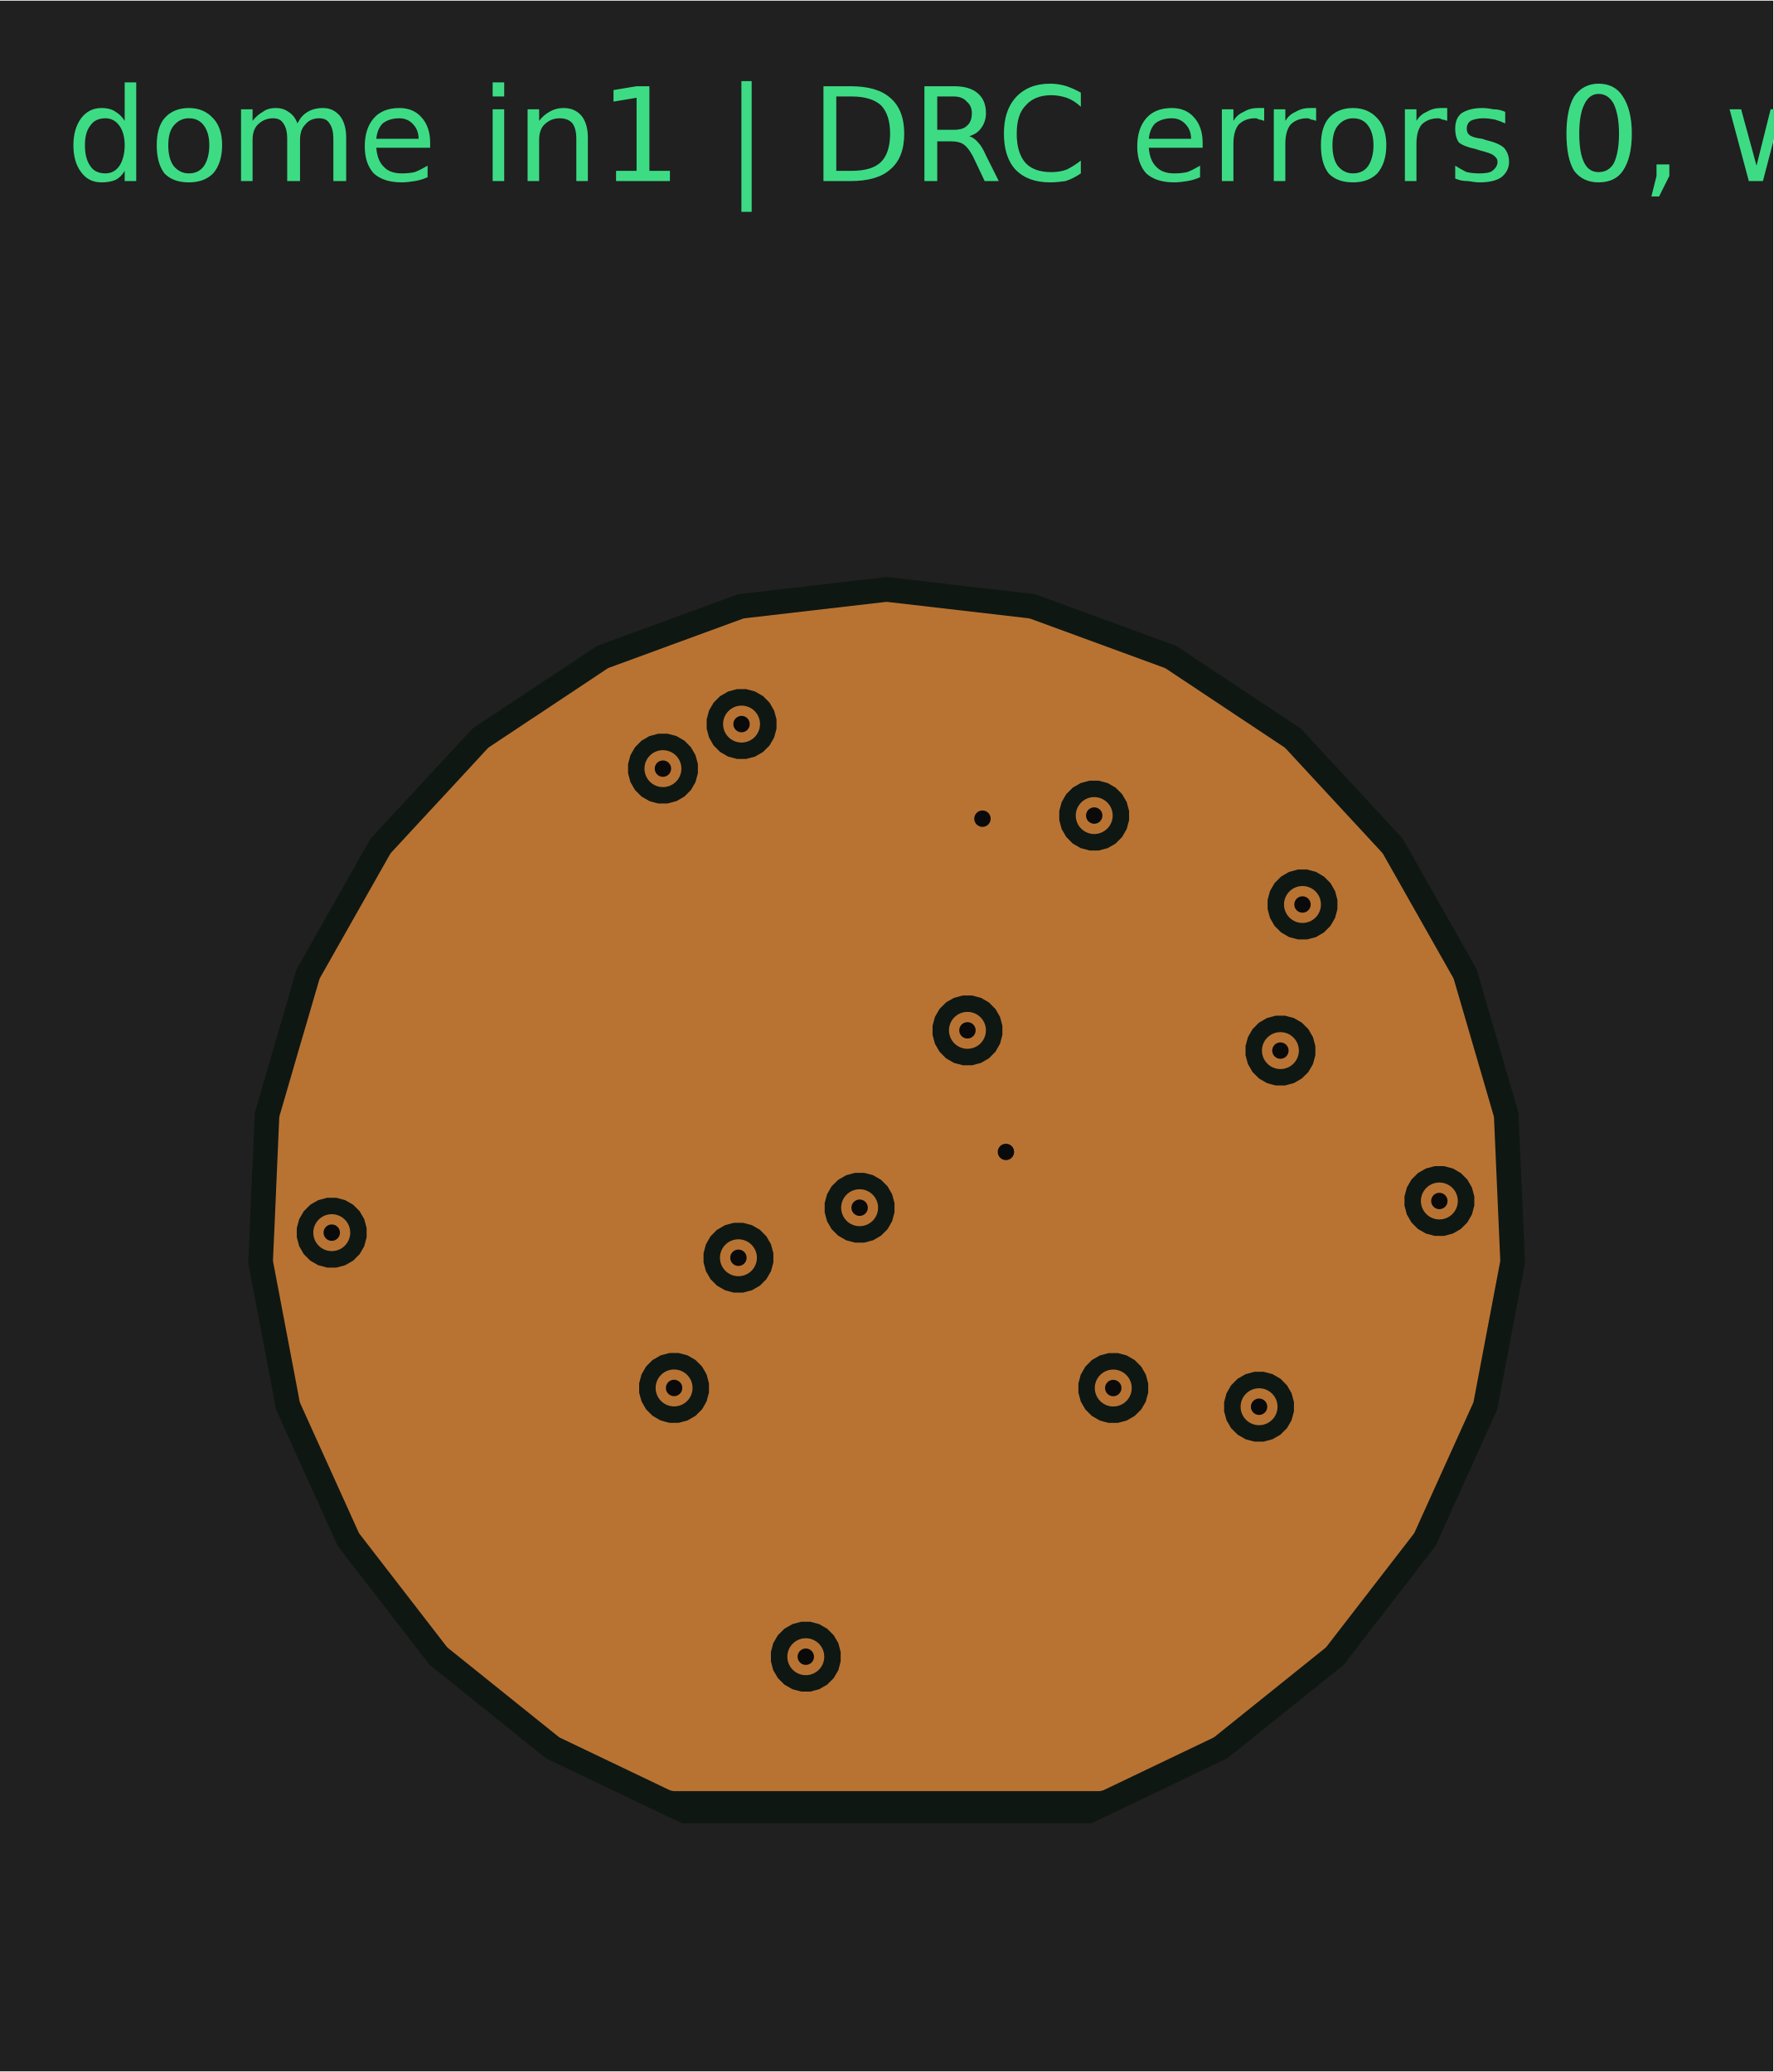
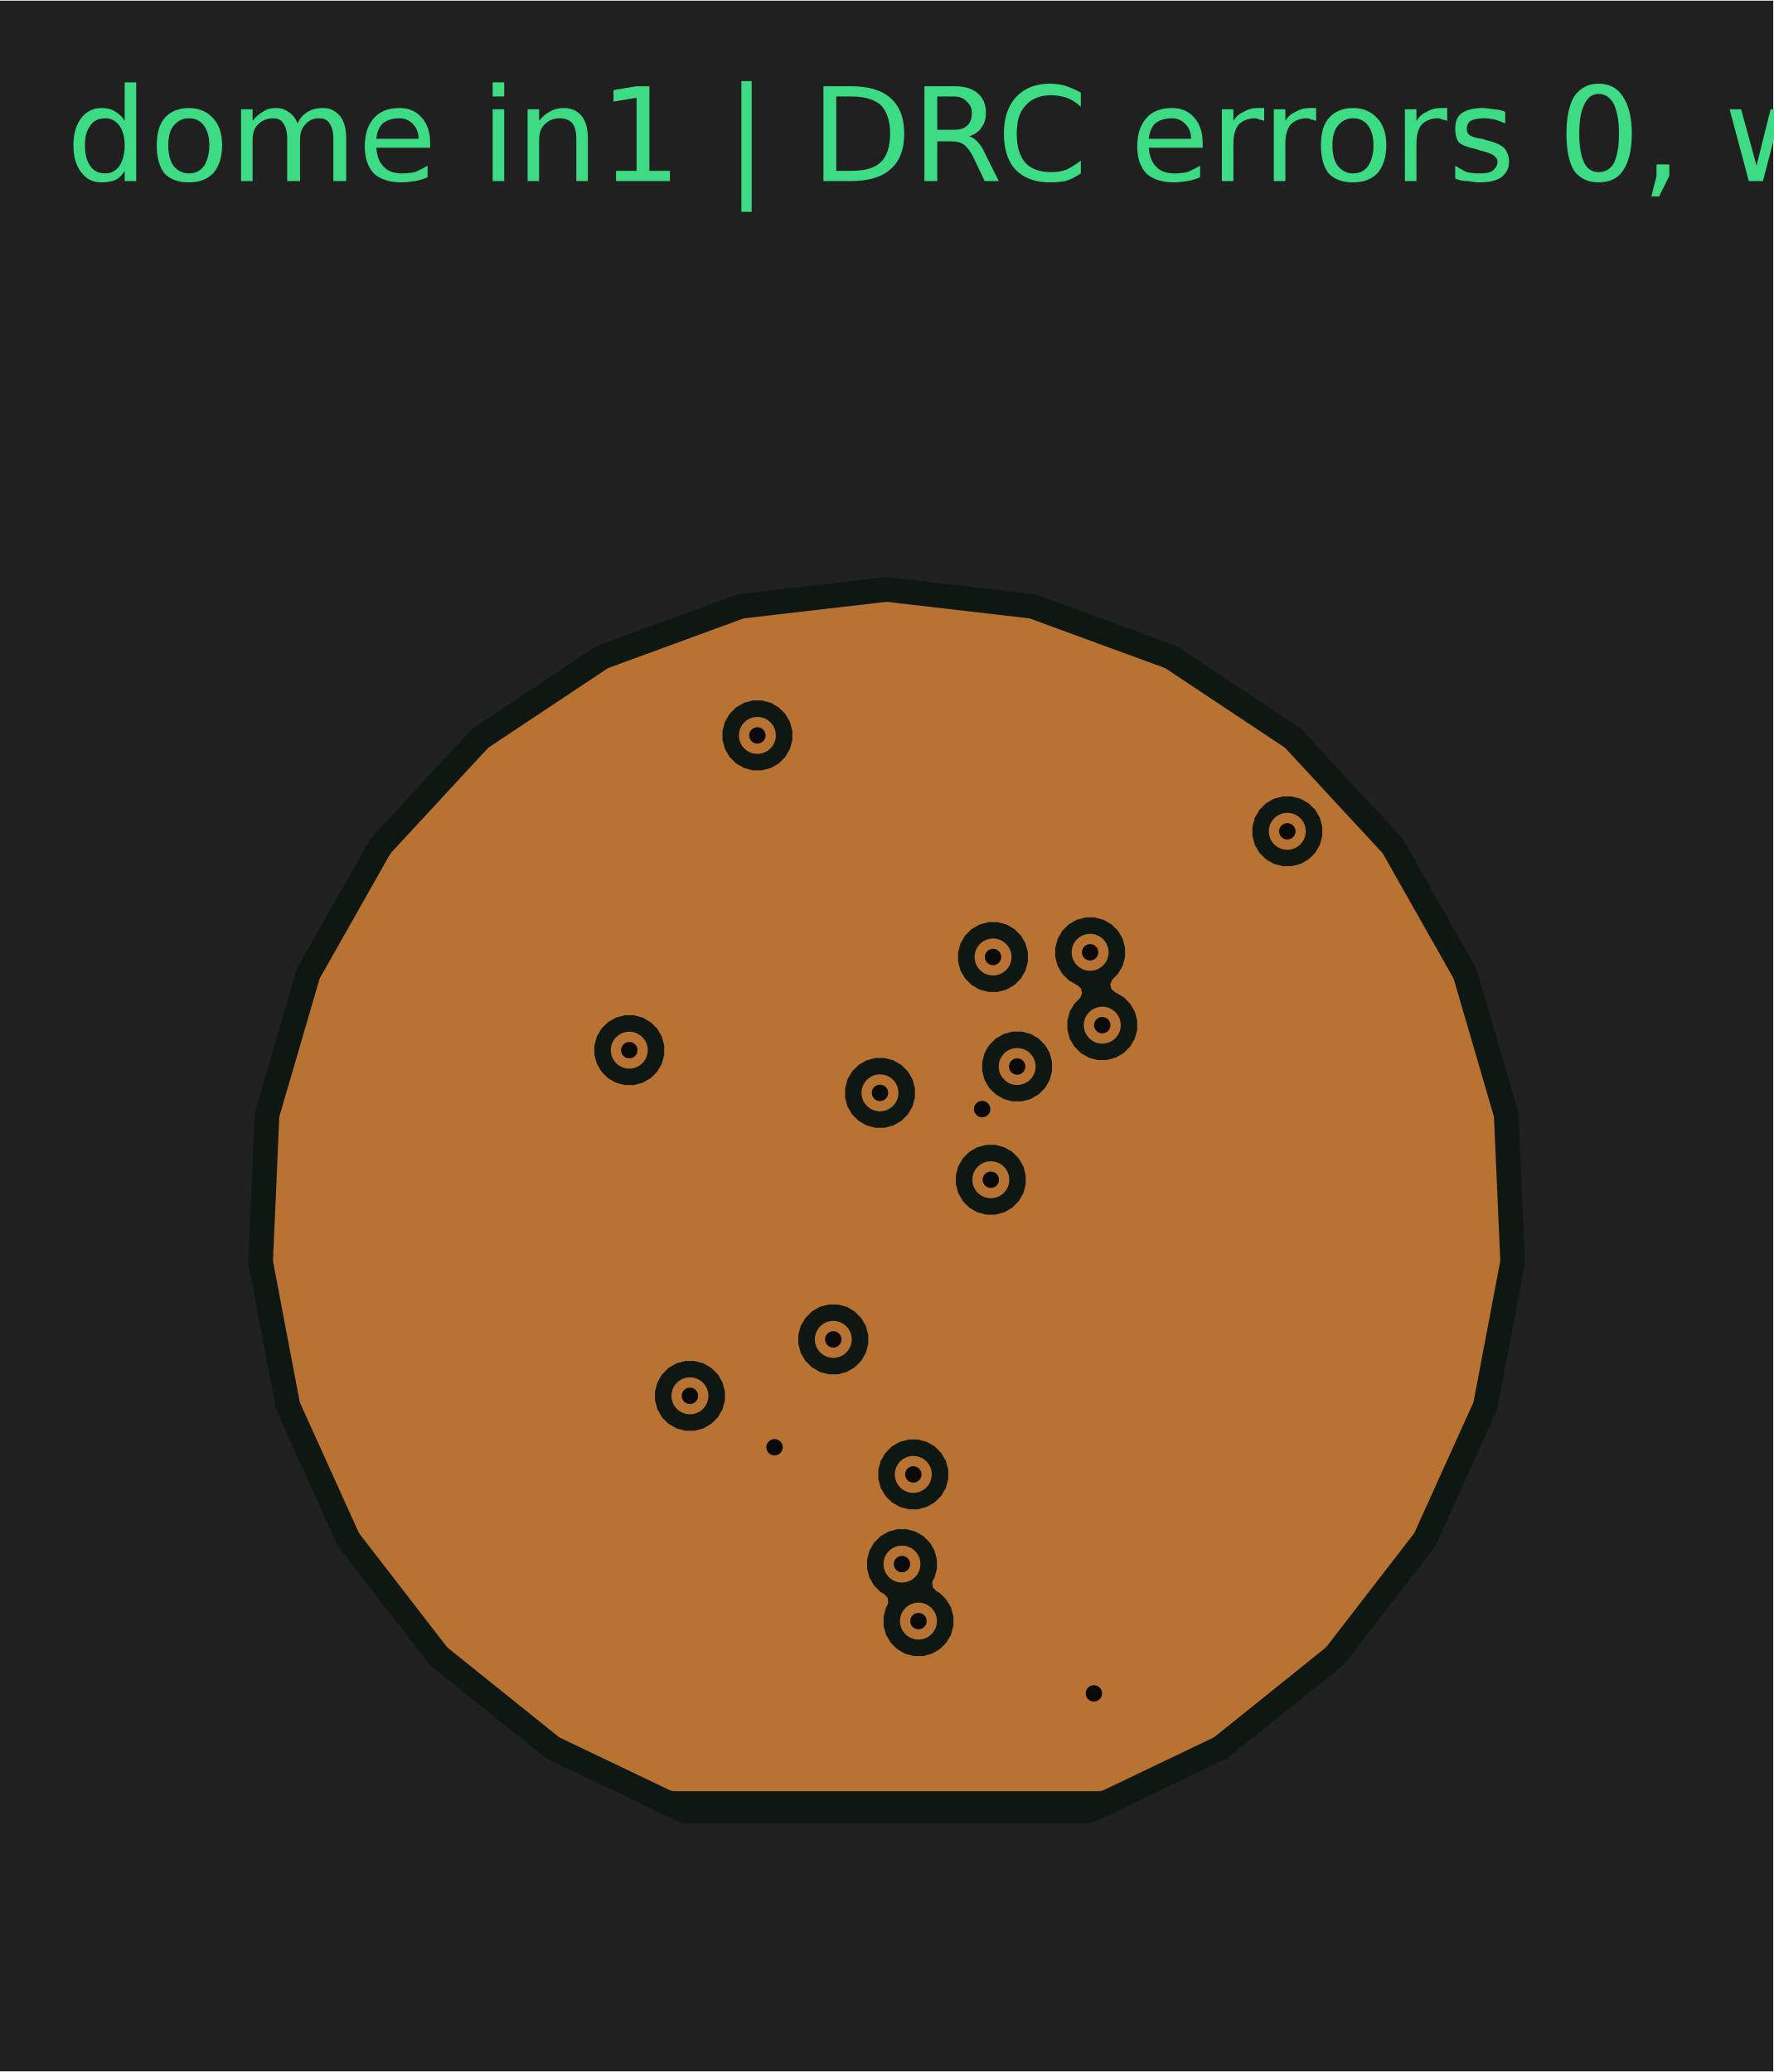
<svg xmlns="http://www.w3.org/2000/svg" width="48.6mm" height="56.8mm" viewBox="0 0 21.610 25.240">
  <rect width="100%" height="100%" fill="#202020" />
  <path d="M 12.615 7.235 L 14.335 7.865 L 15.855 8.875 L 17.095 10.215 L 17.995 11.805 L 18.505 13.555 L 18.585 15.385 L 18.245 17.175 L 17.495 18.835 L 16.375 20.285 L 14.955 21.425 L 13.305 22.215 L 8.305 22.215 L 6.655 21.425 L 5.235 20.285 L 4.115 18.835 L 3.365 17.175 L 3.025 15.385 L 3.105 13.555 L 3.615 11.805 L 4.515 10.215 L 5.755 8.875 L 7.275 7.865 L 8.995 7.235 L 10.805 7.025 Z" fill="#0f1712" fill-opacity="1.00" fill-rule="evenodd" />
-   <path d="M 12.533 7.528 L 12.556 7.533 L 14.187 8.131 L 14.208 8.141 L 15.649 9.099 L 15.667 9.114 L 16.843 10.385 L 16.856 10.403 L 17.711 11.913 L 17.719 11.934 L 18.203 13.593 L 18.207 13.616 L 18.283 15.352 L 18.281 15.375 L 17.959 17.072 L 17.952 17.095 L 17.240 18.669 L 17.229 18.688 L 16.166 20.064 L 16.150 20.080 L 15.600 20.522 L 14.803 21.162 L 14.784 21.174 L 13.444 21.815 L 13.401 21.825 L 8.209 21.825 L 8.166 21.815 L 7.514 21.503 L 6.826 21.174 L 6.807 21.162 L 5.521 20.129 L 9.395 20.129 L 9.395 20.129 L 9.395 20.242 L 9.423 20.350 L 9.480 20.447 L 9.559 20.526 L 9.656 20.582 L 9.656 20.582 L 9.713 20.597 L 9.764 20.611 L 9.764 20.611 L 9.876 20.611 L 9.876 20.611 L 9.984 20.582 L 9.984 20.582 L 10.081 20.526 L 10.081 20.526 L 10.160 20.447 L 10.169 20.432 L 10.217 20.350 L 10.217 20.350 L 10.217 20.350 L 10.245 20.242 L 10.245 20.129 L 10.217 20.021 L 10.160 19.924 L 10.081 19.845 L 9.984 19.789 L 9.984 19.789 L 9.984 19.789 L 9.876 19.760 L 9.764 19.760 L 9.656 19.789 L 9.656 19.789 L 9.656 19.789 L 9.573 19.837 L 9.559 19.845 L 9.480 19.924 L 9.480 19.924 L 9.423 20.021 L 9.423 20.021 L 9.395 20.129 L 5.521 20.129 L 5.460 20.080 L 5.444 20.064 L 4.381 18.688 L 4.370 18.669 L 3.658 17.095 L 3.651 17.072 L 3.610 16.854 L 7.789 16.854 L 7.789 16.966 L 7.789 16.967 L 7.818 17.074 L 7.874 17.171 L 7.953 17.250 L 8.050 17.306 L 8.050 17.306 L 8.108 17.322 L 8.159 17.335 L 8.159 17.335 L 8.271 17.335 L 8.271 17.335 L 8.375 17.307 L 8.379 17.306 L 8.476 17.250 L 8.476 17.250 L 8.555 17.171 L 8.564 17.157 L 8.611 17.074 L 8.611 17.074 L 8.611 17.074 L 8.640 16.966 L 8.640 16.855 L 13.142 16.855 L 13.142 16.855 L 13.142 16.967 L 13.171 17.075 L 13.227 17.172 L 13.306 17.251 L 13.403 17.307 L 13.403 17.307 L 13.460 17.323 L 13.511 17.336 L 13.511 17.336 L 13.623 17.336 L 13.623 17.336 L 13.731 17.307 L 13.731 17.307 L 13.828 17.251 L 13.828 17.251 L 13.908 17.172 L 13.959 17.084 L 13.959 17.083 L 14.918 17.083 L 14.918 17.083 L 14.918 17.195 L 14.947 17.303 L 15.003 17.400 L 15.082 17.479 L 15.179 17.535 L 15.179 17.535 L 15.237 17.551 L 15.288 17.564 L 15.288 17.564 L 15.400 17.564 L 15.400 17.564 L 15.508 17.535 L 15.508 17.535 L 15.605 17.479 L 15.605 17.479 L 15.684 17.400 L 15.722 17.335 L 15.740 17.303 L 15.740 17.303 L 15.740 17.303 L 15.769 17.195 L 15.769 17.083 L 15.740 16.975 L 15.736 16.967 L 15.724 16.946 L 15.684 16.878 L 15.605 16.798 L 15.508 16.742 L 15.508 16.742 L 15.508 16.742 L 15.400 16.713 L 15.288 16.713 L 15.179 16.742 L 15.179 16.742 L 15.179 16.742 L 15.097 16.790 L 15.082 16.798 L 15.003 16.878 L 15.003 16.878 L 14.947 16.975 L 14.947 16.975 L 14.918 17.083 L 13.959 17.083 L 13.964 17.075 L 13.964 17.075 L 13.970 17.051 L 13.970 17.051 L 13.993 16.967 L 13.993 16.855 L 13.964 16.747 L 13.908 16.650 L 13.828 16.570 L 13.731 16.514 L 13.731 16.514 L 13.731 16.514 L 13.623 16.485 L 13.511 16.485 L 13.403 16.514 L 13.403 16.514 L 13.403 16.514 L 13.320 16.562 L 13.306 16.570 L 13.227 16.650 L 13.227 16.650 L 13.171 16.747 L 13.171 16.747 L 13.142 16.855 L 8.640 16.855 L 8.640 16.854 L 8.611 16.745 L 8.609 16.742 L 8.593 16.713 L 8.555 16.648 L 8.476 16.569 L 8.379 16.513 L 8.379 16.513 L 8.379 16.513 L 8.271 16.484 L 8.159 16.484 L 8.050 16.513 L 8.050 16.513 L 8.050 16.513 L 7.968 16.561 L 7.953 16.569 L 7.874 16.648 L 7.874 16.648 L 7.818 16.745 L 7.818 16.745 L 7.789 16.854 L 3.610 16.854 L 3.329 15.375 L 3.327 15.352 L 3.333 15.211 L 3.344 14.972 L 3.344 14.961 L 3.617 14.961 L 3.617 14.961 L 3.617 15.073 L 3.646 15.182 L 3.702 15.279 L 3.781 15.358 L 3.878 15.414 L 3.878 15.414 L 3.936 15.429 L 3.986 15.443 L 3.986 15.443 L 4.099 15.443 L 4.099 15.443 L 4.207 15.414 L 4.207 15.414 L 4.304 15.358 L 4.304 15.358 L 4.383 15.279 L 4.390 15.267 L 8.574 15.267 L 8.574 15.379 L 8.583 15.414 L 8.603 15.487 L 8.659 15.584 L 8.738 15.663 L 8.835 15.719 L 8.835 15.719 L 8.893 15.735 L 8.943 15.748 L 8.943 15.748 L 9.055 15.748 L 9.055 15.748 L 9.164 15.719 L 9.164 15.719 L 9.261 15.663 L 9.261 15.663 L 9.340 15.584 L 9.348 15.570 L 9.396 15.487 L 9.396 15.487 L 9.396 15.487 L 9.425 15.379 L 9.425 15.267 L 9.396 15.159 L 9.340 15.062 L 9.261 14.982 L 9.164 14.926 L 9.164 14.926 L 9.164 14.926 L 9.055 14.897 L 8.943 14.897 L 8.835 14.926 L 8.835 14.926 L 8.835 14.926 L 8.757 14.972 L 8.738 14.982 L 8.659 15.062 L 8.659 15.062 L 8.603 15.159 L 8.603 15.159 L 8.574 15.267 L 4.390 15.267 L 4.439 15.182 L 4.468 15.073 L 4.468 14.961 L 4.439 14.853 L 4.383 14.756 L 4.304 14.677 L 4.270 14.657 L 10.050 14.657 L 10.050 14.657 L 10.050 14.770 L 10.079 14.878 L 10.135 14.975 L 10.215 15.054 L 10.312 15.110 L 10.312 15.110 L 10.369 15.125 L 10.420 15.139 L 10.420 15.139 L 10.532 15.139 L 10.532 15.139 L 10.640 15.110 L 10.640 15.110 L 10.737 15.054 L 10.737 15.054 L 10.816 14.975 L 10.825 14.960 L 10.872 14.878 L 10.872 14.878 L 10.872 14.878 L 10.901 14.770 L 10.901 14.657 L 10.879 14.575 L 17.116 14.575 L 17.116 14.575 L 17.116 14.687 L 17.145 14.796 L 17.201 14.893 L 17.280 14.972 L 17.377 15.028 L 17.377 15.028 L 17.435 15.043 L 17.485 15.057 L 17.485 15.057 L 17.598 15.057 L 17.598 15.057 L 17.706 15.028 L 17.706 15.028 L 17.803 14.972 L 17.803 14.972 L 17.882 14.893 L 17.905 14.853 L 17.938 14.796 L 17.938 14.796 L 17.938 14.796 L 17.967 14.687 L 17.967 14.575 L 17.938 14.467 L 17.882 14.370 L 17.803 14.291 L 17.706 14.235 L 17.706 14.235 L 17.706 14.235 L 17.598 14.206 L 17.485 14.206 L 17.377 14.235 L 17.377 14.235 L 17.377 14.235 L 17.295 14.282 L 17.280 14.291 L 17.201 14.370 L 17.201 14.370 L 17.145 14.467 L 17.145 14.467 L 17.116 14.575 L 10.879 14.575 L 10.872 14.549 L 10.816 14.452 L 10.737 14.373 L 10.640 14.317 L 10.640 14.317 L 10.640 14.317 L 10.532 14.288 L 10.420 14.288 L 10.312 14.317 L 10.312 14.317 L 10.312 14.317 L 10.229 14.365 L 10.215 14.373 L 10.135 14.452 L 10.135 14.452 L 10.079 14.549 L 10.079 14.549 L 10.050 14.657 L 4.270 14.657 L 4.207 14.621 L 4.207 14.621 L 4.207 14.621 L 4.099 14.592 L 3.986 14.592 L 3.878 14.621 L 3.878 14.621 L 3.878 14.621 L 3.815 14.657 L 3.781 14.677 L 3.702 14.756 L 3.702 14.756 L 3.646 14.853 L 3.646 14.853 L 3.617 14.961 L 3.344 14.961 L 3.345 14.951 L 3.403 13.616 L 3.407 13.593 L 3.634 12.812 L 3.727 12.495 L 11.365 12.495 L 11.365 12.495 L 11.365 12.607 L 11.394 12.715 L 11.450 12.812 L 11.529 12.892 L 11.626 12.948 L 11.626 12.948 L 11.680 12.962 L 11.734 12.977 L 11.734 12.977 L 11.846 12.977 L 11.846 12.977 L 11.955 12.948 L 11.955 12.948 L 12.052 12.892 L 12.052 12.892 L 12.131 12.812 L 12.171 12.742 L 15.179 12.742 L 15.179 12.742 L 15.179 12.854 L 15.208 12.962 L 15.264 13.059 L 15.343 13.138 L 15.440 13.194 L 15.440 13.194 L 15.497 13.210 L 15.548 13.223 L 15.548 13.223 L 15.660 13.223 L 15.660 13.223 L 15.768 13.194 L 15.768 13.194 L 15.865 13.138 L 15.865 13.138 L 15.945 13.059 L 15.953 13.045 L 16.001 12.962 L 16.001 12.962 L 16.001 12.962 L 16.030 12.854 L 16.030 12.742 L 16.001 12.634 L 15.945 12.537 L 15.865 12.457 L 15.768 12.401 L 15.768 12.401 L 15.768 12.401 L 15.660 12.372 L 15.548 12.372 L 15.440 12.401 L 15.440 12.401 L 15.440 12.401 L 15.357 12.449 L 15.343 12.457 L 15.264 12.537 L 15.264 12.537 L 15.208 12.634 L 15.208 12.634 L 15.179 12.742 L 12.171 12.742 L 12.187 12.715 L 12.216 12.607 L 12.216 12.495 L 12.187 12.387 L 12.131 12.290 L 12.052 12.211 L 11.955 12.155 L 11.955 12.155 L 11.955 12.155 L 11.846 12.126 L 11.734 12.126 L 11.626 12.155 L 11.626 12.155 L 11.626 12.155 L 11.543 12.202 L 11.529 12.211 L 11.450 12.290 L 11.450 12.290 L 11.394 12.387 L 11.394 12.387 L 11.365 12.495 L 3.727 12.495 L 3.891 11.934 L 3.899 11.913 L 4.438 10.961 L 15.448 10.961 L 15.448 10.961 L 15.448 11.073 L 15.477 11.181 L 15.533 11.278 L 15.612 11.357 L 15.709 11.414 L 15.709 11.414 L 15.767 11.429 L 15.817 11.443 L 15.817 11.443 L 15.930 11.443 L 15.930 11.443 L 16.038 11.414 L 16.038 11.414 L 16.135 11.357 L 16.135 11.357 L 16.214 11.278 L 16.222 11.264 L 16.270 11.181 L 16.270 11.181 L 16.270 11.181 L 16.299 11.073 L 16.299 10.961 L 16.270 10.853 L 16.214 10.756 L 16.135 10.677 L 16.038 10.620 L 16.038 10.620 L 16.038 10.620 L 15.930 10.591 L 15.817 10.591 L 15.709 10.620 L 15.709 10.620 L 15.709 10.620 L 15.627 10.668 L 15.612 10.677 L 15.533 10.756 L 15.533 10.756 L 15.477 10.853 L 15.477 10.853 L 15.448 10.961 L 4.438 10.961 L 4.754 10.403 L 4.767 10.385 L 4.870 10.274 L 5.237 9.877 L 12.909 9.877 L 12.909 9.989 L 12.921 10.033 L 12.938 10.097 L 12.994 10.194 L 13.073 10.274 L 13.170 10.330 L 13.170 10.330 L 13.228 10.345 L 13.278 10.359 L 13.278 10.359 L 13.391 10.359 L 13.391 10.359 L 13.499 10.330 L 13.499 10.330 L 13.596 10.274 L 13.596 10.274 L 13.675 10.194 L 13.683 10.180 L 13.731 10.097 L 13.731 10.097 L 13.731 10.097 L 13.760 9.989 L 13.760 9.877 L 13.731 9.769 L 13.675 9.672 L 13.596 9.593 L 13.499 9.537 L 13.499 9.537 L 13.499 9.537 L 13.391 9.508 L 13.278 9.508 L 13.170 9.537 L 13.170 9.537 L 13.170 9.537 L 13.088 9.584 L 13.073 9.593 L 12.994 9.672 L 12.994 9.672 L 12.938 9.769 L 12.938 9.769 L 12.909 9.877 L 5.237 9.877 L 5.332 9.775 L 5.767 9.305 L 7.654 9.305 L 7.654 9.305 L 7.654 9.417 L 7.683 9.525 L 7.739 9.622 L 7.818 9.701 L 7.915 9.757 L 7.915 9.757 L 7.973 9.773 L 8.023 9.786 L 8.023 9.786 L 8.135 9.786 L 8.135 9.786 L 8.244 9.757 L 8.244 9.757 L 8.341 9.701 L 8.341 9.701 L 8.420 9.622 L 8.437 9.593 L 8.476 9.525 L 8.476 9.525 L 8.476 9.525 L 8.505 9.417 L 8.505 9.305 L 8.476 9.197 L 8.420 9.100 L 8.341 9.020 L 8.244 8.964 L 8.244 8.964 L 8.244 8.964 L 8.135 8.935 L 8.023 8.935 L 7.915 8.964 L 7.915 8.964 L 7.915 8.964 L 7.833 9.012 L 7.818 9.020 L 7.739 9.100 L 7.739 9.100 L 7.683 9.197 L 7.683 9.197 L 7.654 9.305 L 5.767 9.305 L 5.835 9.231 L 5.943 9.114 L 5.961 9.099 L 6.469 8.761 L 8.612 8.761 L 8.612 8.761 L 8.612 8.874 L 8.641 8.982 L 8.697 9.079 L 8.776 9.158 L 8.873 9.214 L 8.873 9.214 L 8.931 9.229 L 8.981 9.243 L 8.981 9.243 L 9.093 9.243 L 9.093 9.243 L 9.202 9.214 L 9.202 9.214 L 9.299 9.158 L 9.299 9.158 L 9.378 9.079 L 9.412 9.020 L 9.434 8.982 L 9.434 8.982 L 9.434 8.982 L 9.463 8.874 L 9.463 8.761 L 9.434 8.653 L 9.430 8.647 L 9.416 8.623 L 9.378 8.556 L 9.299 8.477 L 9.202 8.421 L 9.202 8.421 L 9.202 8.421 L 9.093 8.392 L 8.981 8.392 L 8.873 8.421 L 8.873 8.421 L 8.873 8.421 L 8.791 8.469 L 8.776 8.477 L 8.697 8.556 L 8.697 8.556 L 8.641 8.653 L 8.641 8.653 L 8.612 8.761 L 6.469 8.761 L 6.603 8.673 L 7.402 8.141 L 7.423 8.131 L 8.161 7.860 L 9.054 7.533 L 9.077 7.528 L 10.794 7.329 L 10.816 7.329 Z" fill="#b87333" fill-opacity="1.00" fill-rule="evenodd" />
-   <circle cx="15.604" cy="12.798" r="0.225" fill="#b87333" stroke="none" stroke-width="0.150" />
-   <circle cx="15.604" cy="12.798" r="0.100" fill="#0a0a0a" stroke="none" stroke-width="0.150" />
-   <circle cx="9.820" cy="20.186" r="0.225" fill="#b87333" stroke="none" stroke-width="0.150" />
-   <circle cx="9.820" cy="20.186" r="0.100" fill="#0a0a0a" stroke="none" stroke-width="0.150" />
-   <circle cx="11.973" cy="9.971" r="0.225" fill="#b87333" stroke="none" stroke-width="0.150" />
-   <circle cx="11.973" cy="9.971" r="0.100" fill="#0a0a0a" stroke="none" stroke-width="0.150" />
-   <circle cx="12.259" cy="14.033" r="0.225" fill="#b87333" stroke="none" stroke-width="0.150" />
-   <circle cx="12.259" cy="14.033" r="0.100" fill="#0a0a0a" stroke="none" stroke-width="0.150" />
-   <circle cx="10.476" cy="14.713" r="0.225" fill="#b87333" stroke="none" stroke-width="0.150" />
-   <circle cx="10.476" cy="14.713" r="0.100" fill="#0a0a0a" stroke="none" stroke-width="0.150" />
-   <circle cx="11.790" cy="12.551" r="0.225" fill="#b87333" stroke="none" stroke-width="0.150" />
-   <circle cx="11.790" cy="12.551" r="0.100" fill="#0a0a0a" stroke="none" stroke-width="0.150" />
-   <circle cx="8.215" cy="16.910" r="0.225" fill="#b87333" stroke="none" stroke-width="0.150" />
-   <circle cx="8.215" cy="16.910" r="0.100" fill="#0a0a0a" stroke="none" stroke-width="0.150" />
-   <circle cx="13.335" cy="9.933" r="0.225" fill="#b87333" stroke="none" stroke-width="0.150" />
-   <circle cx="13.335" cy="9.933" r="0.100" fill="#0a0a0a" stroke="none" stroke-width="0.150" />
-   <circle cx="8.079" cy="9.361" r="0.225" fill="#b87333" stroke="none" stroke-width="0.150" />
-   <circle cx="8.079" cy="9.361" r="0.100" fill="#0a0a0a" stroke="none" stroke-width="0.150" />
-   <circle cx="8.999" cy="15.323" r="0.225" fill="#b87333" stroke="none" stroke-width="0.150" />
-   <circle cx="8.999" cy="15.323" r="0.100" fill="#0a0a0a" stroke="none" stroke-width="0.150" />
-   <circle cx="9.037" cy="8.818" r="0.225" fill="#b87333" stroke="none" stroke-width="0.150" />
-   <circle cx="9.037" cy="8.818" r="0.100" fill="#0a0a0a" stroke="none" stroke-width="0.150" />
-   <circle cx="13.567" cy="16.911" r="0.225" fill="#b87333" stroke="none" stroke-width="0.150" />
-   <circle cx="13.567" cy="16.911" r="0.100" fill="#0a0a0a" stroke="none" stroke-width="0.150" />
-   <circle cx="4.043" cy="15.017" r="0.225" fill="#b87333" stroke="none" stroke-width="0.150" />
-   <circle cx="4.043" cy="15.017" r="0.100" fill="#0a0a0a" stroke="none" stroke-width="0.150" />
-   <circle cx="15.344" cy="17.139" r="0.225" fill="#b87333" stroke="none" stroke-width="0.150" />
-   <circle cx="15.344" cy="17.139" r="0.100" fill="#0a0a0a" stroke="none" stroke-width="0.150" />
-   <circle cx="17.541" cy="14.631" r="0.225" fill="#b87333" stroke="none" stroke-width="0.150" />
-   <circle cx="17.541" cy="14.631" r="0.100" fill="#0a0a0a" stroke="none" stroke-width="0.150" />
-   <circle cx="15.873" cy="11.017" r="0.225" fill="#b87333" stroke="none" stroke-width="0.150" />
-   <circle cx="15.873" cy="11.017" r="0.100" fill="#0a0a0a" stroke="none" stroke-width="0.150" />
-   <text x="0.800" y="2.200" font-family="DejaVu Sans, sans-serif" font-size="1.60" fill="#3ddc84">dome in1 | DRC errors 0, warnings 16 | unrouted 0</text>
+   <path d="M 12.533 7.528 L 12.556 7.533 L 14.187 8.131 L 14.208 8.141 L 15.649 9.099 L 15.667 9.114 L 16.843 10.385 L 16.856 10.403 L 17.711 11.913 L 17.719 11.934 L 18.203 13.593 L 18.207 13.616 L 18.283 15.352 L 18.281 15.375 L 17.959 17.072 L 17.952 17.095 L 17.405 18.304 L 17.240 18.669 L 17.229 18.688 L 16.166 20.064 L 16.150 20.080 L 15.600 20.522 L 14.803 21.162 L 14.784 21.174 L 13.444 21.815 L 13.401 21.825 L 8.209 21.825 L 8.166 21.815 L 7.514 21.503 L 6.826 21.174 L 6.807 21.162 L 5.460 20.080 L 5.444 20.064 L 4.623 19.001 L 10.567 19.001 L 10.567 19.001 L 10.567 19.113 L 10.596 19.222 L 10.652 19.319 L 10.731 19.398 L 10.777 19.424 L 10.818 19.470 L 10.824 19.531 L 10.813 19.559 L 10.797 19.588 L 10.797 19.588 L 10.768 19.696 L 10.768 19.696 L 10.768 19.808 L 10.797 19.916 L 10.853 20.013 L 10.932 20.092 L 11.029 20.149 L 11.029 20.149 L 11.087 20.164 L 11.137 20.178 L 11.137 20.178 L 11.249 20.178 L 11.249 20.178 L 11.358 20.149 L 11.358 20.149 L 11.455 20.092 L 11.455 20.092 L 11.534 20.013 L 11.542 19.999 L 11.590 19.916 L 11.590 19.916 L 11.590 19.916 L 11.619 19.808 L 11.619 19.696 L 11.590 19.588 L 11.534 19.491 L 11.455 19.412 L 11.409 19.385 L 11.368 19.340 L 11.361 19.279 L 11.372 19.250 L 11.389 19.222 L 11.389 19.222 L 11.418 19.113 L 11.418 19.001 L 11.389 18.893 L 11.333 18.796 L 11.254 18.717 L 11.157 18.661 L 11.157 18.661 L 11.157 18.661 L 11.048 18.632 L 10.936 18.632 L 10.828 18.661 L 10.828 18.661 L 10.828 18.661 L 10.780 18.688 L 10.731 18.717 L 10.652 18.796 L 10.652 18.796 L 10.596 18.893 L 10.596 18.893 L 10.567 19.001 L 4.623 19.001 L 4.381 18.688 L 4.370 18.669 L 4.026 17.908 L 10.704 17.908 L 10.704 17.908 L 10.704 18.020 L 10.733 18.128 L 10.790 18.225 L 10.869 18.304 L 10.966 18.360 L 10.966 18.360 L 11.023 18.376 L 11.074 18.389 L 11.074 18.389 L 11.186 18.389 L 11.186 18.389 L 11.294 18.360 L 11.294 18.360 L 11.391 18.304 L 11.391 18.304 L 11.470 18.225 L 11.479 18.211 L 11.527 18.128 L 11.527 18.128 L 11.527 18.128 L 11.556 18.020 L 11.556 17.908 L 11.527 17.799 L 11.470 17.702 L 11.391 17.623 L 11.294 17.567 L 11.294 17.567 L 11.294 17.567 L 11.186 17.538 L 11.074 17.538 L 10.966 17.567 L 10.966 17.567 L 10.966 17.567 L 10.883 17.615 L 10.869 17.623 L 10.790 17.702 L 10.790 17.702 L 10.733 17.799 L 10.733 17.799 L 10.704 17.908 L 4.026 17.908 L 3.658 17.095 L 3.651 17.072 L 3.628 16.950 L 7.983 16.950 L 7.983 16.950 L 7.983 17.063 L 8.012 17.171 L 8.068 17.268 L 8.147 17.347 L 8.244 17.403 L 8.244 17.403 L 8.301 17.418 L 8.352 17.432 L 8.352 17.432 L 8.464 17.432 L 8.464 17.432 L 8.572 17.403 L 8.572 17.403 L 8.669 17.347 L 8.669 17.347 L 8.749 17.268 L 8.772 17.227 L 8.805 17.171 L 8.805 17.171 L 8.805 17.171 L 8.834 17.063 L 8.834 16.950 L 8.805 16.842 L 8.749 16.745 L 8.669 16.666 L 8.572 16.610 L 8.572 16.610 L 8.572 16.610 L 8.464 16.581 L 8.352 16.581 L 8.244 16.610 L 8.244 16.610 L 8.244 16.610 L 8.161 16.658 L 8.147 16.666 L 8.068 16.745 L 8.068 16.745 L 8.012 16.842 L 8.012 16.842 L 7.983 16.950 L 3.628 16.950 L 3.497 16.262 L 9.729 16.262 L 9.729 16.262 L 9.729 16.374 L 9.758 16.482 L 9.815 16.579 L 9.894 16.658 L 9.991 16.715 L 9.991 16.715 L 10.048 16.730 L 10.099 16.744 L 10.099 16.744 L 10.211 16.744 L 10.211 16.744 L 10.319 16.715 L 10.319 16.715 L 10.416 16.658 L 10.416 16.658 L 10.495 16.579 L 10.504 16.565 L 10.552 16.482 L 10.552 16.482 L 10.552 16.482 L 10.581 16.374 L 10.581 16.262 L 10.552 16.154 L 10.495 16.057 L 10.416 15.978 L 10.319 15.921 L 10.319 15.921 L 10.319 15.921 L 10.211 15.893 L 10.099 15.893 L 9.991 15.921 L 9.991 15.921 L 9.991 15.921 L 9.908 15.969 L 9.894 15.978 L 9.815 16.057 L 9.815 16.057 L 9.758 16.154 L 9.758 16.154 L 9.729 16.262 L 3.497 16.262 L 3.329 15.375 L 3.327 15.352 L 3.373 14.316 L 11.649 14.316 L 11.649 14.316 L 11.649 14.428 L 11.678 14.536 L 11.734 14.633 L 11.813 14.713 L 11.910 14.769 L 11.910 14.769 L 11.968 14.784 L 12.018 14.798 L 12.018 14.798 L 12.131 14.798 L 12.131 14.798 L 12.239 14.769 L 12.239 14.769 L 12.336 14.713 L 12.336 14.713 L 12.415 14.633 L 12.423 14.619 L 12.471 14.536 L 12.471 14.536 L 12.471 14.536 L 12.500 14.428 L 12.500 14.316 L 12.471 14.208 L 12.415 14.111 L 12.336 14.032 L 12.239 13.976 L 12.239 13.976 L 12.239 13.976 L 12.131 13.947 L 12.018 13.947 L 11.910 13.976 L 11.910 13.976 L 11.910 13.976 L 11.828 14.023 L 11.813 14.032 L 11.734 14.111 L 11.734 14.111 L 11.678 14.208 L 11.678 14.208 L 11.649 14.316 L 3.373 14.316 L 3.403 13.616 L 3.407 13.593 L 3.505 13.257 L 10.299 13.257 L 10.299 13.257 L 10.299 13.370 L 10.327 13.478 L 10.384 13.575 L 10.463 13.654 L 10.560 13.710 L 10.560 13.710 L 10.617 13.725 L 10.668 13.739 L 10.668 13.739 L 10.780 13.739 L 10.780 13.739 L 10.888 13.710 L 10.888 13.710 L 10.985 13.654 L 10.985 13.654 L 11.064 13.575 L 11.082 13.545 L 11.121 13.478 L 11.121 13.478 L 11.121 13.478 L 11.150 13.370 L 11.150 13.257 L 11.121 13.149 L 11.064 13.052 L 10.985 12.973 L 10.920 12.936 L 11.970 12.936 L 11.970 13.048 L 11.972 13.054 L 11.999 13.156 L 12.055 13.253 L 12.135 13.332 L 12.232 13.388 L 12.232 13.388 L 12.289 13.404 L 12.340 13.417 L 12.340 13.417 L 12.452 13.417 L 12.452 13.417 L 12.560 13.388 L 12.560 13.388 L 12.657 13.332 L 12.657 13.332 L 12.736 13.253 L 12.773 13.189 L 12.792 13.156 L 12.792 13.156 L 12.792 13.156 L 12.821 13.048 L 12.821 12.936 L 12.792 12.827 L 12.736 12.730 L 12.657 12.651 L 12.560 12.595 L 12.560 12.595 L 12.560 12.595 L 12.452 12.566 L 12.340 12.566 L 12.232 12.595 L 12.232 12.595 L 12.232 12.595 L 12.149 12.643 L 12.135 12.651 L 12.055 12.730 L 12.055 12.730 L 11.999 12.827 L 11.999 12.828 L 11.970 12.936 L 10.920 12.936 L 10.888 12.917 L 10.888 12.917 L 10.888 12.917 L 10.780 12.888 L 10.668 12.888 L 10.560 12.917 L 10.560 12.917 L 10.560 12.917 L 10.477 12.965 L 10.463 12.973 L 10.384 13.052 L 10.384 13.052 L 10.327 13.149 L 10.326 13.156 L 10.299 13.257 L 3.505 13.257 L 3.525 13.189 L 3.657 12.736 L 7.244 12.736 L 7.244 12.736 L 7.244 12.849 L 7.273 12.957 L 7.329 13.054 L 7.408 13.133 L 7.505 13.189 L 7.505 13.189 L 7.562 13.204 L 7.613 13.218 L 7.613 13.218 L 7.725 13.218 L 7.725 13.218 L 7.833 13.189 L 7.875 13.165 L 7.875 13.165 L 7.930 13.133 L 7.930 13.133 L 8.010 13.054 L 8.018 13.039 L 8.066 12.957 L 8.066 12.957 L 8.066 12.957 L 8.095 12.849 L 8.095 12.736 L 8.066 12.628 L 8.010 12.531 L 7.930 12.452 L 7.833 12.396 L 7.833 12.396 L 7.833 12.396 L 7.725 12.367 L 7.613 12.367 L 7.505 12.396 L 7.505 12.396 L 7.505 12.396 L 7.422 12.444 L 7.408 12.452 L 7.329 12.531 L 7.329 12.531 L 7.273 12.628 L 7.273 12.628 L 7.244 12.736 L 3.657 12.736 L 3.891 11.934 L 3.899 11.913 L 4.076 11.601 L 11.676 11.601 L 11.676 11.713 L 11.679 11.725 L 11.705 11.821 L 11.761 11.918 L 11.840 11.998 L 11.937 12.054 L 11.937 12.054 L 11.995 12.069 L 12.045 12.083 L 12.045 12.083 L 12.158 12.083 L 12.158 12.083 L 12.266 12.054 L 12.266 12.054 L 12.363 11.998 L 12.363 11.998 L 12.442 11.918 L 12.475 11.861 L 12.498 11.821 L 12.498 11.821 L 12.498 11.821 L 12.527 11.713 L 12.527 11.601 L 12.512 11.544 L 12.860 11.544 L 12.860 11.544 L 12.860 11.656 L 12.889 11.764 L 12.945 11.861 L 13.024 11.941 L 13.121 11.997 L 13.126 11.999 L 13.173 12.039 L 13.187 12.098 L 13.164 12.155 L 13.159 12.160 L 13.093 12.226 L 13.093 12.226 L 13.036 12.323 L 13.036 12.323 L 13.008 12.432 L 13.008 12.432 L 13.008 12.544 L 13.036 12.652 L 13.093 12.749 L 13.172 12.828 L 13.269 12.884 L 13.269 12.884 L 13.326 12.900 L 13.377 12.913 L 13.377 12.913 L 13.489 12.913 L 13.489 12.913 L 13.597 12.884 L 13.597 12.884 L 13.694 12.828 L 13.694 12.828 L 13.773 12.749 L 13.800 12.702 L 13.830 12.652 L 13.830 12.652 L 13.830 12.652 L 13.859 12.544 L 13.859 12.432 L 13.830 12.323 L 13.773 12.226 L 13.694 12.147 L 13.629 12.109 L 13.597 12.091 L 13.597 12.091 L 13.597 12.091 L 13.597 12.091 L 13.592 12.089 L 13.545 12.049 L 13.531 11.990 L 13.555 11.933 L 13.560 11.927 L 13.626 11.861 L 13.634 11.847 L 13.682 11.764 L 13.682 11.764 L 13.682 11.764 L 13.711 11.656 L 13.711 11.544 L 13.682 11.436 L 13.626 11.339 L 13.547 11.260 L 13.450 11.204 L 13.450 11.204 L 13.450 11.204 L 13.341 11.175 L 13.229 11.175 L 13.121 11.204 L 13.121 11.204 L 13.121 11.204 L 13.072 11.232 L 13.024 11.260 L 12.945 11.339 L 12.945 11.339 L 12.889 11.436 L 12.889 11.436 L 12.860 11.544 L 12.512 11.544 L 12.498 11.493 L 12.442 11.396 L 12.363 11.317 L 12.266 11.261 L 12.266 11.261 L 12.266 11.261 L 12.158 11.232 L 12.045 11.232 L 11.937 11.261 L 11.937 11.261 L 11.937 11.261 L 11.855 11.308 L 11.840 11.317 L 11.761 11.396 L 11.761 11.396 L 11.705 11.493 L 11.705 11.493 L 11.676 11.601 L 4.076 11.601 L 4.754 10.403 L 4.767 10.385 L 4.856 10.289 L 5.060 10.069 L 15.263 10.069 L 15.263 10.069 L 15.263 10.181 L 15.292 10.289 L 15.348 10.386 L 15.427 10.465 L 15.524 10.522 L 15.524 10.522 L 15.581 10.537 L 15.632 10.550 L 15.632 10.550 L 15.744 10.550 L 15.744 10.550 L 15.852 10.522 L 15.852 10.522 L 15.949 10.465 L 15.949 10.465 L 16.029 10.386 L 16.037 10.372 L 16.085 10.289 L 16.085 10.289 L 16.085 10.289 L 16.114 10.181 L 16.114 10.069 L 16.085 9.961 L 16.029 9.864 L 15.949 9.785 L 15.852 9.728 L 15.852 9.728 L 15.852 9.728 L 15.744 9.700 L 15.632 9.700 L 15.524 9.728 L 15.524 9.728 L 15.524 9.728 L 15.441 9.776 L 15.427 9.785 L 15.348 9.864 L 15.348 9.864 L 15.292 9.961 L 15.292 9.961 L 15.263 10.069 L 5.060 10.069 L 5.401 9.700 L 5.943 9.114 L 5.961 9.099 L 6.260 8.900 L 8.805 8.900 L 8.805 8.900 L 8.805 9.012 L 8.834 9.120 L 8.890 9.217 L 8.969 9.296 L 9.066 9.353 L 9.066 9.353 L 9.124 9.368 L 9.174 9.382 L 9.174 9.382 L 9.286 9.382 L 9.286 9.382 L 9.395 9.353 L 9.395 9.353 L 9.492 9.296 L 9.492 9.296 L 9.571 9.217 L 9.579 9.203 L 9.627 9.120 L 9.627 9.120 L 9.627 9.120 L 9.656 9.012 L 9.656 8.900 L 9.627 8.792 L 9.571 8.695 L 9.492 8.616 L 9.395 8.559 L 9.395 8.559 L 9.395 8.559 L 9.286 8.530 L 9.174 8.530 L 9.066 8.559 L 9.066 8.559 L 9.066 8.559 L 8.983 8.607 L 8.969 8.616 L 8.890 8.695 L 8.890 8.695 L 8.834 8.792 L 8.834 8.792 L 8.805 8.900 L 6.260 8.900 L 6.394 8.811 L 7.402 8.141 L 7.423 8.131 L 8.161 7.860 L 9.054 7.533 L 9.077 7.528 L 10.794 7.329 L 10.816 7.329 Z" fill="#b87333" fill-opacity="1.00" fill-rule="evenodd" />
+   <circle cx="10.724" cy="13.313" r="0.225" fill="#b87333" stroke="none" stroke-width="0.150" />
+   <circle cx="10.724" cy="13.313" r="0.100" fill="#0a0a0a" stroke="none" stroke-width="0.150" />
+   <circle cx="11.193" cy="19.752" r="0.225" fill="#b87333" stroke="none" stroke-width="0.150" />
+   <circle cx="11.193" cy="19.752" r="0.100" fill="#0a0a0a" stroke="none" stroke-width="0.150" />
+   <circle cx="13.331" cy="20.633" r="0.225" fill="#b87333" stroke="none" stroke-width="0.150" />
+   <circle cx="13.331" cy="20.633" r="0.100" fill="#0a0a0a" stroke="none" stroke-width="0.150" />
+   <circle cx="9.439" cy="17.633" r="0.225" fill="#b87333" stroke="none" stroke-width="0.150" />
+   <circle cx="9.439" cy="17.633" r="0.100" fill="#0a0a0a" stroke="none" stroke-width="0.150" />
+   <circle cx="11.969" cy="13.511" r="0.225" fill="#b87333" stroke="none" stroke-width="0.150" />
+   <circle cx="11.969" cy="13.511" r="0.100" fill="#0a0a0a" stroke="none" stroke-width="0.150" />
+   <circle cx="12.102" cy="11.657" r="0.225" fill="#b87333" stroke="none" stroke-width="0.150" />
+   <circle cx="12.102" cy="11.657" r="0.100" fill="#0a0a0a" stroke="none" stroke-width="0.150" />
+   <circle cx="13.433" cy="12.488" r="0.225" fill="#b87333" stroke="none" stroke-width="0.150" />
+   <circle cx="13.433" cy="12.488" r="0.100" fill="#0a0a0a" stroke="none" stroke-width="0.150" />
+   <circle cx="8.408" cy="17.006" r="0.225" fill="#b87333" stroke="none" stroke-width="0.150" />
+   <circle cx="8.408" cy="17.006" r="0.100" fill="#0a0a0a" stroke="none" stroke-width="0.150" />
+   <circle cx="7.669" cy="12.793" r="0.225" fill="#b87333" stroke="none" stroke-width="0.150" />
+   <circle cx="7.669" cy="12.793" r="0.100" fill="#0a0a0a" stroke="none" stroke-width="0.150" />
+   <circle cx="9.230" cy="8.956" r="0.225" fill="#b87333" stroke="none" stroke-width="0.150" />
+   <circle cx="9.230" cy="8.956" r="0.100" fill="#0a0a0a" stroke="none" stroke-width="0.150" />
+   <circle cx="11.130" cy="17.964" r="0.225" fill="#b87333" stroke="none" stroke-width="0.150" />
+   <circle cx="11.130" cy="17.964" r="0.100" fill="#0a0a0a" stroke="none" stroke-width="0.150" />
+   <circle cx="13.285" cy="11.600" r="0.225" fill="#b87333" stroke="none" stroke-width="0.150" />
+   <circle cx="13.285" cy="11.600" r="0.100" fill="#0a0a0a" stroke="none" stroke-width="0.150" />
+   <circle cx="10.992" cy="19.057" r="0.225" fill="#b87333" stroke="none" stroke-width="0.150" />
+   <circle cx="10.992" cy="19.057" r="0.100" fill="#0a0a0a" stroke="none" stroke-width="0.150" />
+   <circle cx="10.155" cy="16.318" r="0.225" fill="#b87333" stroke="none" stroke-width="0.150" />
+   <circle cx="10.155" cy="16.318" r="0.100" fill="#0a0a0a" stroke="none" stroke-width="0.150" />
+   <circle cx="12.396" cy="12.992" r="0.225" fill="#b87333" stroke="none" stroke-width="0.150" />
+   <circle cx="12.396" cy="12.992" r="0.100" fill="#0a0a0a" stroke="none" stroke-width="0.150" />
+   <circle cx="12.075" cy="14.372" r="0.225" fill="#b87333" stroke="none" stroke-width="0.150" />
+   <circle cx="12.075" cy="14.372" r="0.100" fill="#0a0a0a" stroke="none" stroke-width="0.150" />
+   <circle cx="15.688" cy="10.125" r="0.225" fill="#b87333" stroke="none" stroke-width="0.150" />
+   <circle cx="15.688" cy="10.125" r="0.100" fill="#0a0a0a" stroke="none" stroke-width="0.150" />
+   <text x="0.800" y="2.200" font-family="DejaVu Sans, sans-serif" font-size="1.60" fill="#3ddc84">dome in1 | DRC errors 0, warnings 17 | unrouted 0</text>
</svg>
